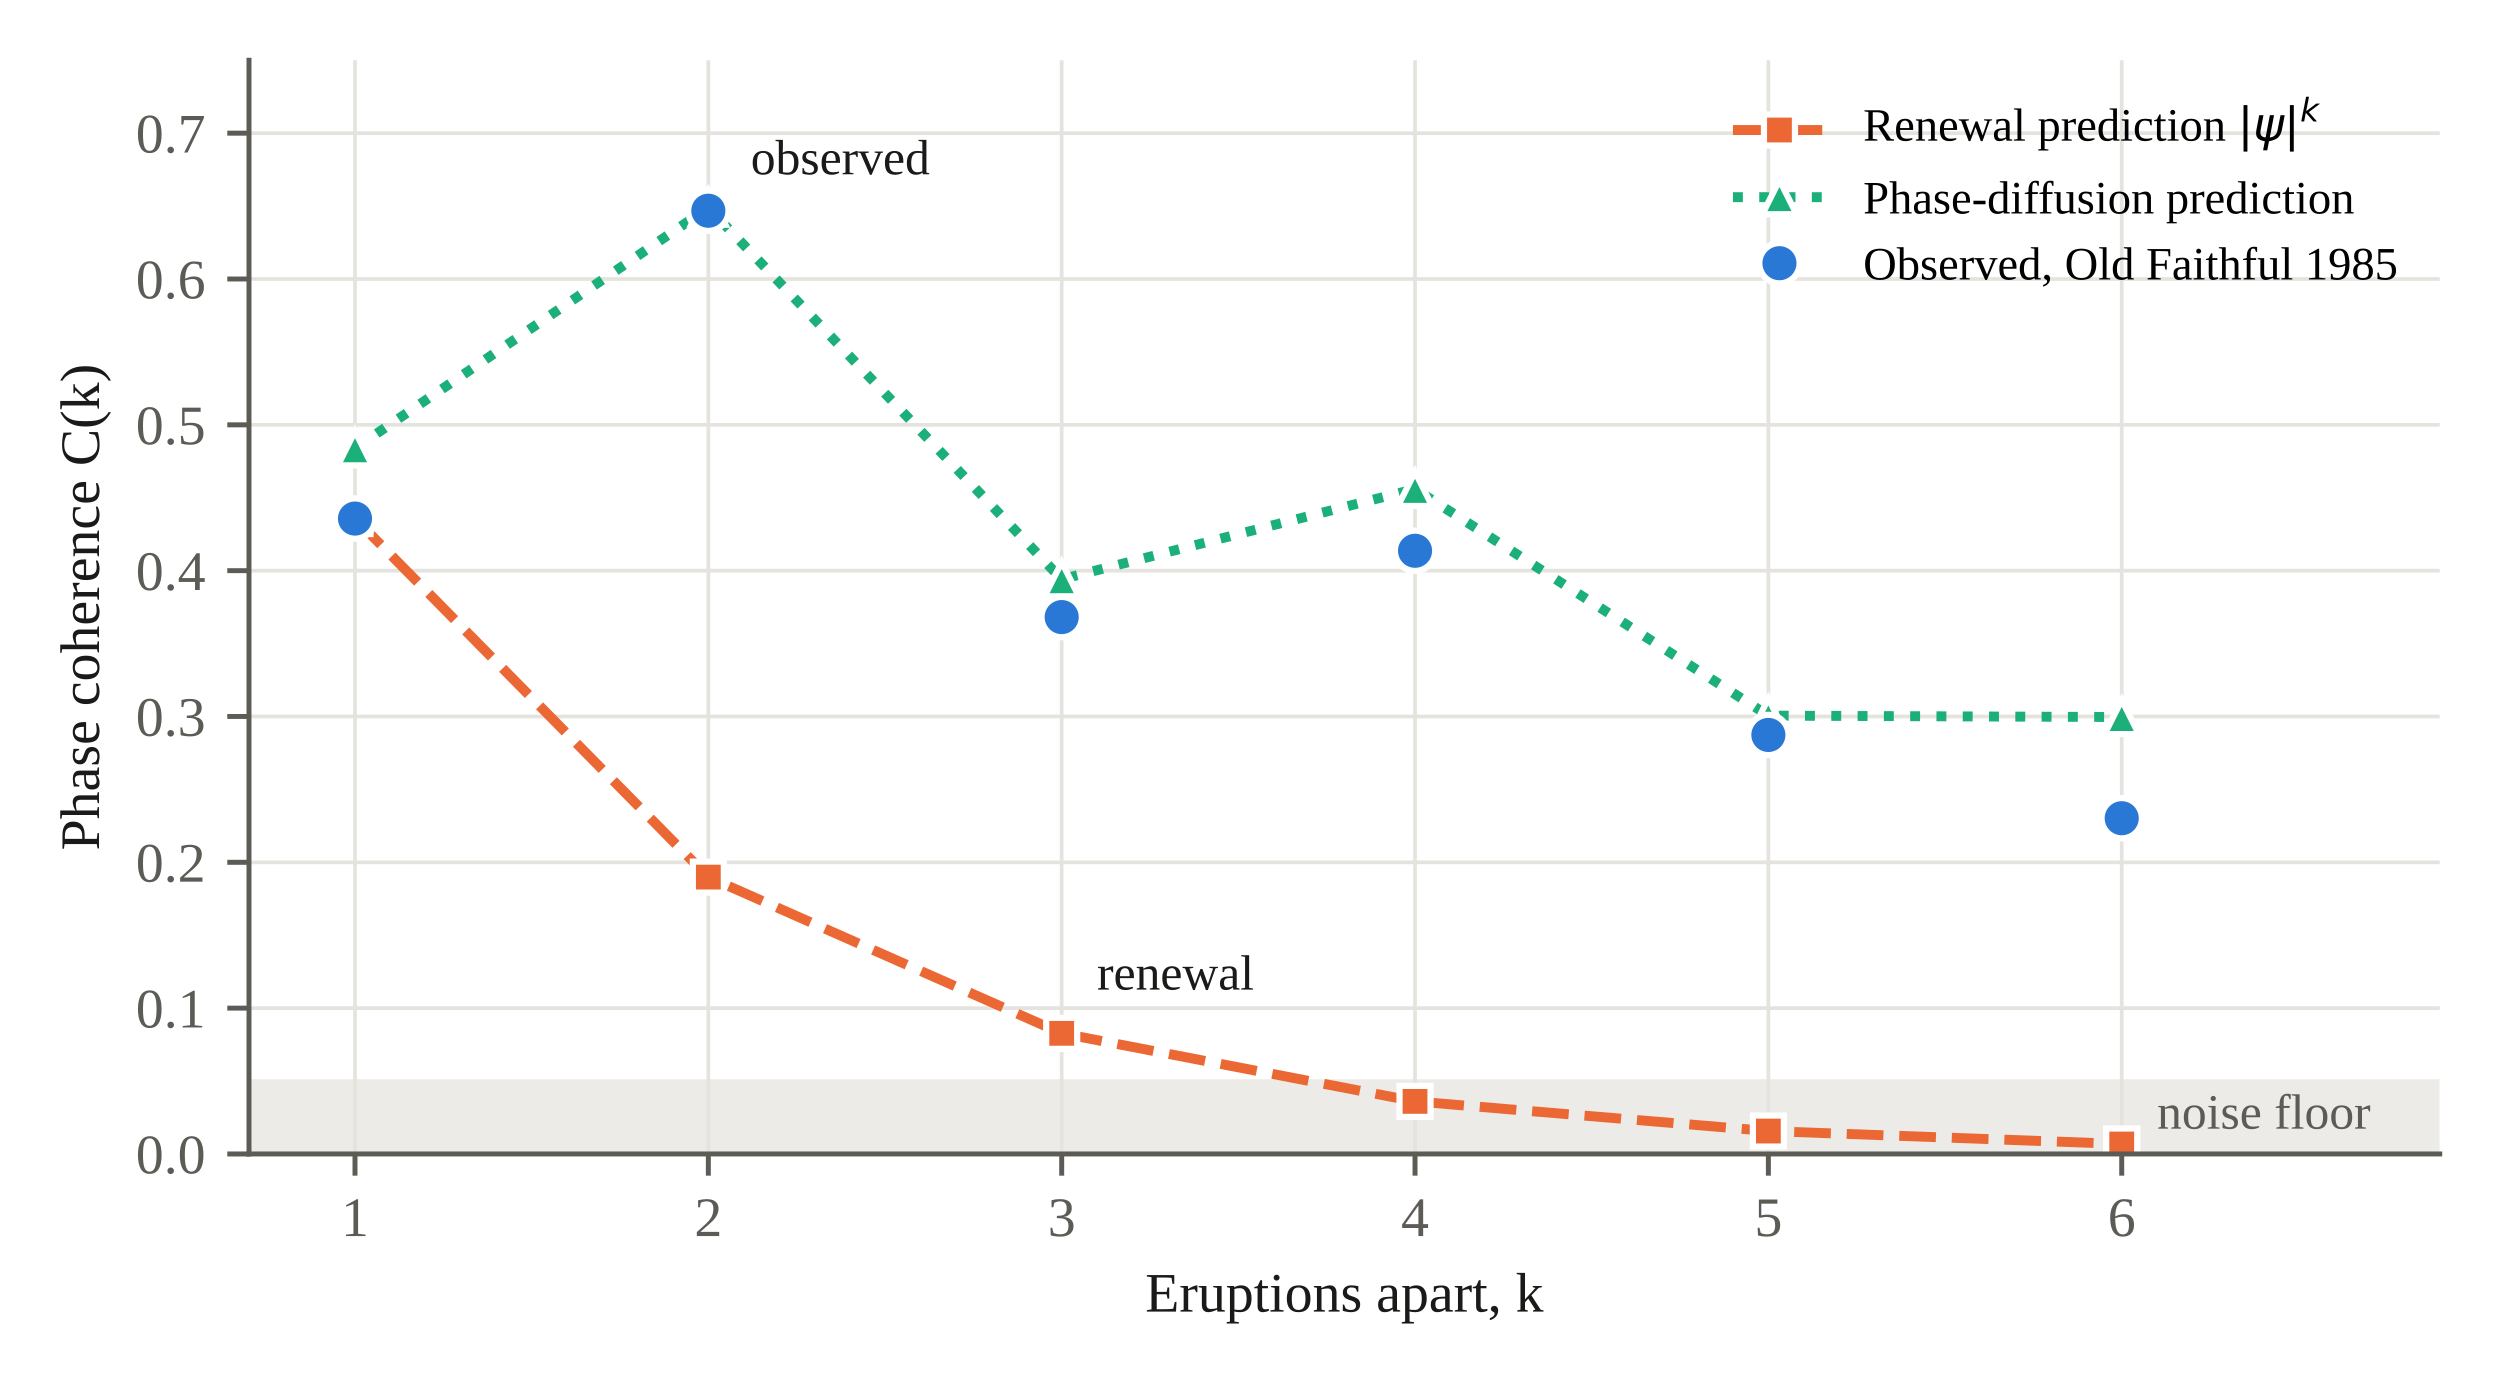
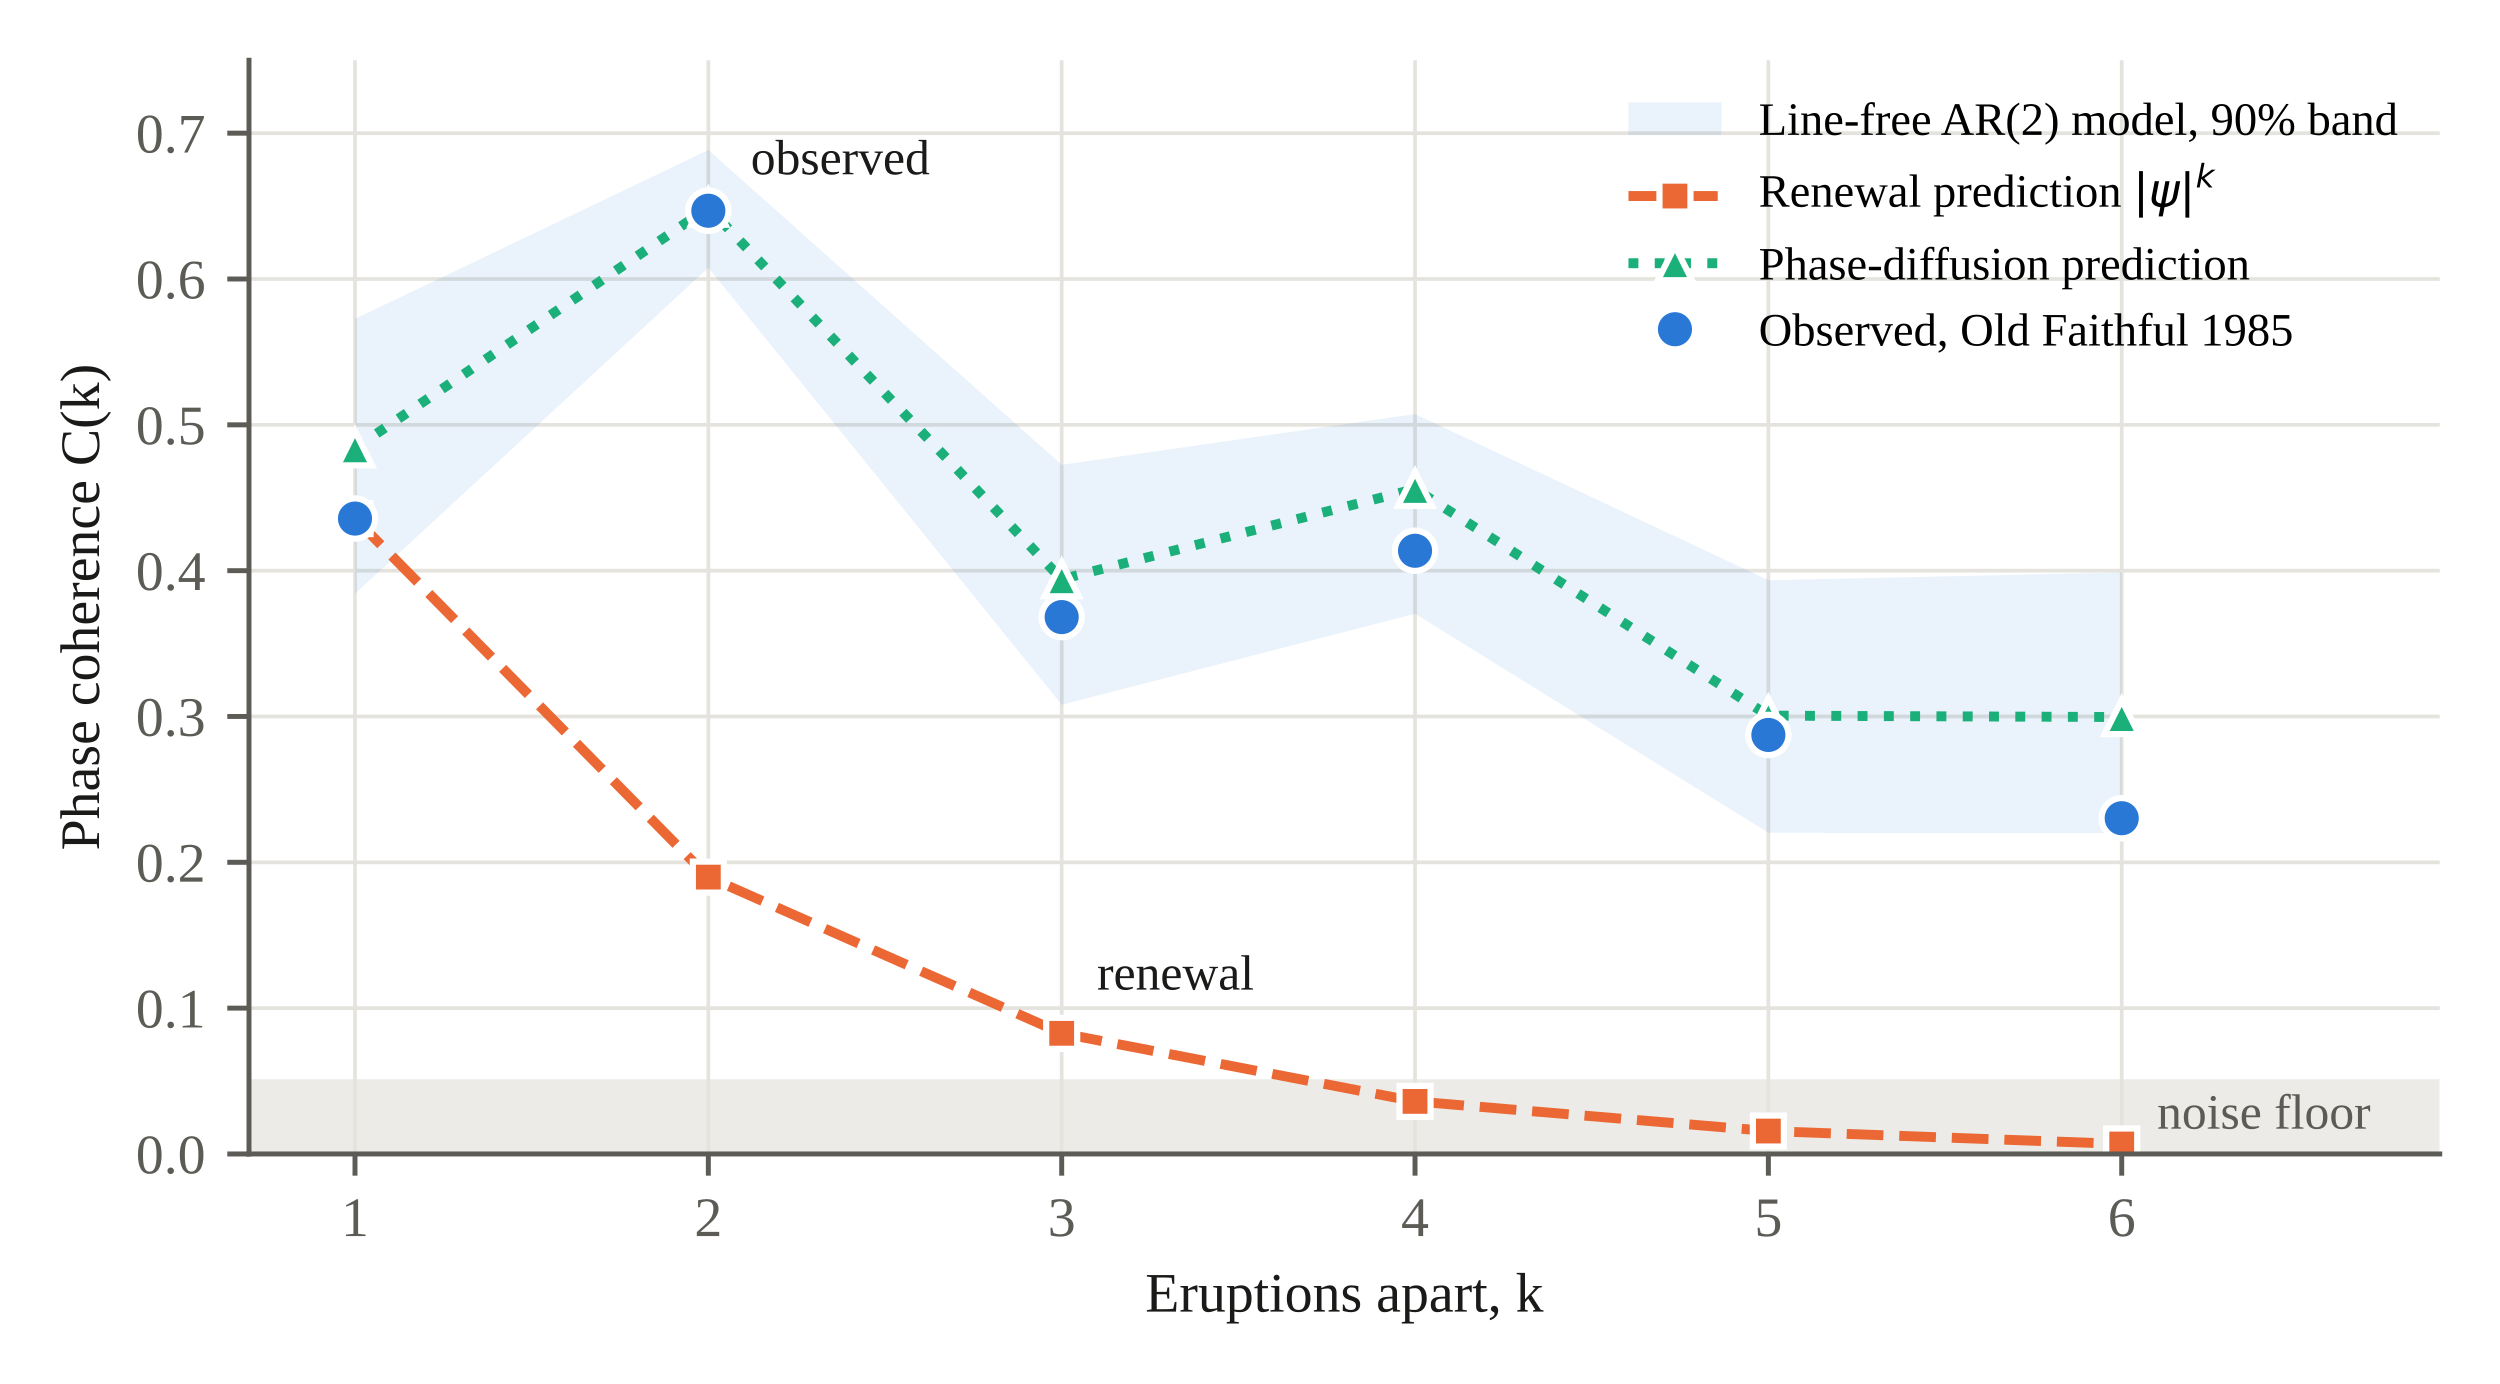
<svg xmlns="http://www.w3.org/2000/svg" xmlns:xlink="http://www.w3.org/1999/xlink" width="403.2pt" height="223.2pt" viewBox="0 0 403.2 223.2" version="1.1">
  <defs>
    <style type="text/css">*{stroke-linejoin: round; stroke-linecap: butt}</style>
  </defs>
  <g id="figure_1">
    <g id="patch_1">
      <path d="M 0 223.2  L 403.2 223.2  L 403.2 0  L 0 0  z " style="fill: #ffffff" />
    </g>
    <g id="axes_1">
      <g id="patch_2">
        <path d="M 40.158 186.11  L 393.48 186.11  L 393.48 9.72  L 40.158 9.72  z " style="fill: #ffffff" />
      </g>
      <g id="matplotlib.axis_1">
        <g id="xtick_1">
          <g id="line2d_1">
-             <path d="M 57.254 186.11  L 57.254 9.72  " clip-path="url(#p76561ba195)" style="fill: none; stroke: #e4e3dd; stroke-width: 0.6; stroke-linecap: square" />
+             <path d="M 57.254 186.11  L 57.254 9.72  " clip-path="url(#p78379a1ac2)" style="fill: none; stroke: #e4e3dd; stroke-width: 0.6; stroke-linecap: square" />
          </g>
          <g id="line2d_2">
            <defs>
-               <path id="me428345b7a" d="M 0 0  L 0 3.5  " style="stroke: #5c5b55; stroke-width: 0.8" />
+               <path id="m66b9e82ad9" d="M 0 0  L 0 3.5  " style="stroke: #5c5b55; stroke-width: 0.8" />
            </defs>
            <g>
-               <use xlink:href="#me428345b7a" x="57.254" y="186.11" style="fill: #5c5b55; stroke: #5c5b55; stroke-width: 0.8" />
+               <use xlink:href="#m66b9e82ad9" x="57.254" y="186.11" style="fill: #5c5b55; stroke: #5c5b55; stroke-width: 0.8" />
            </g>
          </g>
          <g id="text_1">
            <text style="font-size: 9px; font-family: 'Liberation Serif'; text-anchor: middle; fill: #5c5b55" x="57.254" y="199.35" transform="rotate(-0 57.25379 199.3501)">1</text>
          </g>
        </g>
        <g id="xtick_2">
          <g id="line2d_3">
-             <path d="M 114.241 186.11  L 114.241 9.72  " clip-path="url(#p76561ba195)" style="fill: none; stroke: #e4e3dd; stroke-width: 0.6; stroke-linecap: square" />
+             <path d="M 114.241 186.11  L 114.241 9.72  " clip-path="url(#p78379a1ac2)" style="fill: none; stroke: #e4e3dd; stroke-width: 0.6; stroke-linecap: square" />
          </g>
          <g id="line2d_4">
            <g>
-               <use xlink:href="#me428345b7a" x="114.241" y="186.11" style="fill: #5c5b55; stroke: #5c5b55; stroke-width: 0.8" />
+               <use xlink:href="#m66b9e82ad9" x="114.241" y="186.11" style="fill: #5c5b55; stroke: #5c5b55; stroke-width: 0.8" />
            </g>
          </g>
          <g id="text_2">
            <text style="font-size: 9px; font-family: 'Liberation Serif'; text-anchor: middle; fill: #5c5b55" x="114.241" y="199.35" transform="rotate(-0 114.2413 199.3501)">2</text>
          </g>
        </g>
        <g id="xtick_3">
          <g id="line2d_5">
-             <path d="M 171.229 186.11  L 171.229 9.72  " clip-path="url(#p76561ba195)" style="fill: none; stroke: #e4e3dd; stroke-width: 0.6; stroke-linecap: square" />
+             <path d="M 171.229 186.11  L 171.229 9.72  " clip-path="url(#p78379a1ac2)" style="fill: none; stroke: #e4e3dd; stroke-width: 0.6; stroke-linecap: square" />
          </g>
          <g id="line2d_6">
            <g>
-               <use xlink:href="#me428345b7a" x="171.229" y="186.11" style="fill: #5c5b55; stroke: #5c5b55; stroke-width: 0.8" />
+               <use xlink:href="#m66b9e82ad9" x="171.229" y="186.11" style="fill: #5c5b55; stroke: #5c5b55; stroke-width: 0.8" />
            </g>
          </g>
          <g id="text_3">
            <text style="font-size: 9px; font-family: 'Liberation Serif'; text-anchor: middle; fill: #5c5b55" x="171.229" y="199.35" transform="rotate(-0 171.2288 199.3501)">3</text>
          </g>
        </g>
        <g id="xtick_4">
          <g id="line2d_7">
-             <path d="M 228.216 186.11  L 228.216 9.72  " clip-path="url(#p76561ba195)" style="fill: none; stroke: #e4e3dd; stroke-width: 0.6; stroke-linecap: square" />
+             <path d="M 228.216 186.11  L 228.216 9.72  " clip-path="url(#p78379a1ac2)" style="fill: none; stroke: #e4e3dd; stroke-width: 0.6; stroke-linecap: square" />
          </g>
          <g id="line2d_8">
            <g>
-               <use xlink:href="#me428345b7a" x="228.216" y="186.11" style="fill: #5c5b55; stroke: #5c5b55; stroke-width: 0.8" />
+               <use xlink:href="#m66b9e82ad9" x="228.216" y="186.11" style="fill: #5c5b55; stroke: #5c5b55; stroke-width: 0.8" />
            </g>
          </g>
          <g id="text_4">
            <text style="font-size: 9px; font-family: 'Liberation Serif'; text-anchor: middle; fill: #5c5b55" x="228.216" y="199.35" transform="rotate(-0 228.2163 199.3501)">4</text>
          </g>
        </g>
        <g id="xtick_5">
          <g id="line2d_9">
-             <path d="M 285.204 186.11  L 285.204 9.72  " clip-path="url(#p76561ba195)" style="fill: none; stroke: #e4e3dd; stroke-width: 0.6; stroke-linecap: square" />
+             <path d="M 285.204 186.11  L 285.204 9.72  " clip-path="url(#p78379a1ac2)" style="fill: none; stroke: #e4e3dd; stroke-width: 0.6; stroke-linecap: square" />
          </g>
          <g id="line2d_10">
            <g>
-               <use xlink:href="#me428345b7a" x="285.204" y="186.11" style="fill: #5c5b55; stroke: #5c5b55; stroke-width: 0.8" />
+               <use xlink:href="#m66b9e82ad9" x="285.204" y="186.11" style="fill: #5c5b55; stroke: #5c5b55; stroke-width: 0.8" />
            </g>
          </g>
          <g id="text_5">
            <text style="font-size: 9px; font-family: 'Liberation Serif'; text-anchor: middle; fill: #5c5b55" x="285.204" y="199.35" transform="rotate(-0 285.2038 199.3501)">5</text>
          </g>
        </g>
        <g id="xtick_6">
          <g id="line2d_11">
-             <path d="M 342.191 186.11  L 342.191 9.72  " clip-path="url(#p76561ba195)" style="fill: none; stroke: #e4e3dd; stroke-width: 0.6; stroke-linecap: square" />
+             <path d="M 342.191 186.11  L 342.191 9.72  " clip-path="url(#p78379a1ac2)" style="fill: none; stroke: #e4e3dd; stroke-width: 0.6; stroke-linecap: square" />
          </g>
          <g id="line2d_12">
            <g>
-               <use xlink:href="#me428345b7a" x="342.191" y="186.11" style="fill: #5c5b55; stroke: #5c5b55; stroke-width: 0.8" />
+               <use xlink:href="#m66b9e82ad9" x="342.191" y="186.11" style="fill: #5c5b55; stroke: #5c5b55; stroke-width: 0.8" />
            </g>
          </g>
          <g id="text_6">
            <text style="font-size: 9px; font-family: 'Liberation Serif'; text-anchor: middle; fill: #5c5b55" x="342.191" y="199.35" transform="rotate(-0 342.1913 199.3501)">6</text>
          </g>
        </g>
        <g id="text_7">
          <text style="font-size: 9px; font-family: 'Liberation Serif'; text-anchor: middle; fill: #1a1a19" x="216.819" y="211.538" transform="rotate(-0 216.8188 211.5376)">Eruptions apart, k</text>
        </g>
      </g>
      <g id="matplotlib.axis_2">
        <g id="ytick_1">
          <g id="line2d_13">
-             <path d="M 40.158 186.11  L 393.48 186.11  " clip-path="url(#p76561ba195)" style="fill: none; stroke: #e4e3dd; stroke-width: 0.6; stroke-linecap: square" />
+             <path d="M 40.158 186.11  L 393.48 186.11  " clip-path="url(#p78379a1ac2)" style="fill: none; stroke: #e4e3dd; stroke-width: 0.6; stroke-linecap: square" />
          </g>
          <g id="line2d_14">
            <defs>
-               <path id="m469b27ca3d" d="M 0 0  L -3.5 0  " style="stroke: #5c5b55; stroke-width: 0.8" />
+               <path id="m729a45f454" d="M 0 0  L -3.5 0  " style="stroke: #5c5b55; stroke-width: 0.8" />
            </defs>
            <g>
-               <use xlink:href="#m469b27ca3d" x="40.158" y="186.11" style="fill: #5c5b55; stroke: #5c5b55; stroke-width: 0.8" />
+               <use xlink:href="#m729a45f454" x="40.158" y="186.11" style="fill: #5c5b55; stroke: #5c5b55; stroke-width: 0.8" />
            </g>
          </g>
          <g id="text_8">
            <text style="font-size: 9px; font-family: 'Liberation Serif'; text-anchor: end; fill: #5c5b55" x="33.158" y="189.23" transform="rotate(-0 33.15754 189.23)">0.0</text>
          </g>
        </g>
        <g id="ytick_2">
          <g id="line2d_15">
-             <path d="M 40.158 162.591  L 393.48 162.591  " clip-path="url(#p76561ba195)" style="fill: none; stroke: #e4e3dd; stroke-width: 0.6; stroke-linecap: square" />
+             <path d="M 40.158 162.591  L 393.48 162.591  " clip-path="url(#p78379a1ac2)" style="fill: none; stroke: #e4e3dd; stroke-width: 0.6; stroke-linecap: square" />
          </g>
          <g id="line2d_16">
            <g>
-               <use xlink:href="#m469b27ca3d" x="40.158" y="162.591" style="fill: #5c5b55; stroke: #5c5b55; stroke-width: 0.8" />
+               <use xlink:href="#m729a45f454" x="40.158" y="162.591" style="fill: #5c5b55; stroke: #5c5b55; stroke-width: 0.8" />
            </g>
          </g>
          <g id="text_9">
            <text style="font-size: 9px; font-family: 'Liberation Serif'; text-anchor: end; fill: #5c5b55" x="33.158" y="165.711" transform="rotate(-0 33.15754 165.7113)">0.1</text>
          </g>
        </g>
        <g id="ytick_3">
          <g id="line2d_17">
-             <path d="M 40.158 139.073  L 393.48 139.073  " clip-path="url(#p76561ba195)" style="fill: none; stroke: #e4e3dd; stroke-width: 0.6; stroke-linecap: square" />
+             <path d="M 40.158 139.073  L 393.48 139.073  " clip-path="url(#p78379a1ac2)" style="fill: none; stroke: #e4e3dd; stroke-width: 0.6; stroke-linecap: square" />
          </g>
          <g id="line2d_18">
            <g>
-               <use xlink:href="#m469b27ca3d" x="40.158" y="139.073" style="fill: #5c5b55; stroke: #5c5b55; stroke-width: 0.8" />
+               <use xlink:href="#m729a45f454" x="40.158" y="139.073" style="fill: #5c5b55; stroke: #5c5b55; stroke-width: 0.8" />
            </g>
          </g>
          <g id="text_10">
            <text style="font-size: 9px; font-family: 'Liberation Serif'; text-anchor: end; fill: #5c5b55" x="33.158" y="142.193" transform="rotate(-0 33.15754 142.1927)">0.2</text>
          </g>
        </g>
        <g id="ytick_4">
          <g id="line2d_19">
-             <path d="M 40.158 115.554  L 393.48 115.554  " clip-path="url(#p76561ba195)" style="fill: none; stroke: #e4e3dd; stroke-width: 0.6; stroke-linecap: square" />
+             <path d="M 40.158 115.554  L 393.48 115.554  " clip-path="url(#p78379a1ac2)" style="fill: none; stroke: #e4e3dd; stroke-width: 0.6; stroke-linecap: square" />
          </g>
          <g id="line2d_20">
            <g>
-               <use xlink:href="#m469b27ca3d" x="40.158" y="115.554" style="fill: #5c5b55; stroke: #5c5b55; stroke-width: 0.8" />
+               <use xlink:href="#m729a45f454" x="40.158" y="115.554" style="fill: #5c5b55; stroke: #5c5b55; stroke-width: 0.8" />
            </g>
          </g>
          <g id="text_11">
            <text style="font-size: 9px; font-family: 'Liberation Serif'; text-anchor: end; fill: #5c5b55" x="33.158" y="118.674" transform="rotate(-0 33.15754 118.674)">0.3</text>
          </g>
        </g>
        <g id="ytick_5">
          <g id="line2d_21">
-             <path d="M 40.158 92.035  L 393.48 92.035  " clip-path="url(#p76561ba195)" style="fill: none; stroke: #e4e3dd; stroke-width: 0.6; stroke-linecap: square" />
+             <path d="M 40.158 92.035  L 393.48 92.035  " clip-path="url(#p78379a1ac2)" style="fill: none; stroke: #e4e3dd; stroke-width: 0.6; stroke-linecap: square" />
          </g>
          <g id="line2d_22">
            <g>
-               <use xlink:href="#m469b27ca3d" x="40.158" y="92.035" style="fill: #5c5b55; stroke: #5c5b55; stroke-width: 0.8" />
+               <use xlink:href="#m729a45f454" x="40.158" y="92.035" style="fill: #5c5b55; stroke: #5c5b55; stroke-width: 0.8" />
            </g>
          </g>
          <g id="text_12">
            <text style="font-size: 9px; font-family: 'Liberation Serif'; text-anchor: end; fill: #5c5b55" x="33.158" y="95.155" transform="rotate(-0 33.15754 95.15538)">0.4</text>
          </g>
        </g>
        <g id="ytick_6">
          <g id="line2d_23">
-             <path d="M 40.158 68.517  L 393.48 68.517  " clip-path="url(#p76561ba195)" style="fill: none; stroke: #e4e3dd; stroke-width: 0.6; stroke-linecap: square" />
+             <path d="M 40.158 68.517  L 393.48 68.517  " clip-path="url(#p78379a1ac2)" style="fill: none; stroke: #e4e3dd; stroke-width: 0.6; stroke-linecap: square" />
          </g>
          <g id="line2d_24">
            <g>
-               <use xlink:href="#m469b27ca3d" x="40.158" y="68.517" style="fill: #5c5b55; stroke: #5c5b55; stroke-width: 0.8" />
+               <use xlink:href="#m729a45f454" x="40.158" y="68.517" style="fill: #5c5b55; stroke: #5c5b55; stroke-width: 0.8" />
            </g>
          </g>
          <g id="text_13">
            <text style="font-size: 9px; font-family: 'Liberation Serif'; text-anchor: end; fill: #5c5b55" x="33.158" y="71.637" transform="rotate(-0 33.15754 71.63673)">0.5</text>
          </g>
        </g>
        <g id="ytick_7">
          <g id="line2d_25">
-             <path d="M 40.158 44.998  L 393.48 44.998  " clip-path="url(#p76561ba195)" style="fill: none; stroke: #e4e3dd; stroke-width: 0.6; stroke-linecap: square" />
+             <path d="M 40.158 44.998  L 393.48 44.998  " clip-path="url(#p78379a1ac2)" style="fill: none; stroke: #e4e3dd; stroke-width: 0.6; stroke-linecap: square" />
          </g>
          <g id="line2d_26">
            <g>
-               <use xlink:href="#m469b27ca3d" x="40.158" y="44.998" style="fill: #5c5b55; stroke: #5c5b55; stroke-width: 0.8" />
+               <use xlink:href="#m729a45f454" x="40.158" y="44.998" style="fill: #5c5b55; stroke: #5c5b55; stroke-width: 0.8" />
            </g>
          </g>
          <g id="text_14">
            <text style="font-size: 9px; font-family: 'Liberation Serif'; text-anchor: end; fill: #5c5b55" x="33.158" y="48.118" transform="rotate(-0 33.15754 48.11809)">0.6</text>
          </g>
        </g>
        <g id="ytick_8">
          <g id="line2d_27">
-             <path d="M 40.158 21.479  L 393.48 21.479  " clip-path="url(#p76561ba195)" style="fill: none; stroke: #e4e3dd; stroke-width: 0.6; stroke-linecap: square" />
+             <path d="M 40.158 21.479  L 393.48 21.479  " clip-path="url(#p78379a1ac2)" style="fill: none; stroke: #e4e3dd; stroke-width: 0.6; stroke-linecap: square" />
          </g>
          <g id="line2d_28">
            <g>
-               <use xlink:href="#m469b27ca3d" x="40.158" y="21.479" style="fill: #5c5b55; stroke: #5c5b55; stroke-width: 0.8" />
+               <use xlink:href="#m729a45f454" x="40.158" y="21.479" style="fill: #5c5b55; stroke: #5c5b55; stroke-width: 0.8" />
            </g>
          </g>
          <g id="text_15">
            <text style="font-size: 9px; font-family: 'Liberation Serif'; text-anchor: end; fill: #5c5b55" x="33.158" y="24.599" transform="rotate(-0 33.15754 24.59944)">0.7</text>
          </g>
        </g>
        <g id="text_16">
          <text style="font-size: 9px; font-family: 'Liberation Serif'; text-anchor: middle; fill: #1a1a19" x="15.965" y="97.915" transform="rotate(-90 15.96516 97.91492)">Phase coherence C(k)</text>
        </g>
      </g>
      <g id="patch_3">
-         <path d="M 40.158 186.11  L 393.48 186.11  L 393.48 174.056  L 40.158 174.056  z " clip-path="url(#p76561ba195)" style="fill: #e4e3dd; opacity: 0.7" />
+         <path d="M 40.158 186.11  L 393.48 186.11  L 393.48 174.056  L 40.158 174.056  z " clip-path="url(#p78379a1ac2)" style="fill: #e4e3dd; opacity: 0.7" />
+       </g>
+       <g id="FillBetweenPolyCollection_1">
+         <defs>
+           <path id="m0cafffd6cd" d="M 57.254 -171.774  L 57.254 -127.443  L 114.241 -180.022  L 171.229 -109.545  L 228.216 -124.219  L 285.204 -88.889  L 342.191 -88.836  L 342.191 -130.875  L 342.191 -130.875  L 285.204 -129.616  L 228.216 -156.421  L 171.229 -148.232  L 114.241 -199.009  L 57.254 -171.774  z " />
+         </defs>
+         <g clip-path="url(#p78379a1ac2)">
+           <use xlink:href="#m0cafffd6cd" x="0" y="223.2" style="fill: #2a78d6; fill-opacity: 0.1" />
+         </g>
      </g>
      <g id="line2d_29">
-         <path d="M 57.254 83.635  L 114.241 141.46  L 171.229 166.655  L 228.216 177.633  L 285.204 182.416  L 342.191 184.501  " clip-path="url(#p76561ba195)" style="fill: none; stroke-dasharray: 5.92,2.56; stroke-dashoffset: 0; stroke: #eb6834; stroke-width: 1.6" />
+         <path d="M 57.254 83.635  L 114.241 141.46  L 171.229 166.655  L 228.216 177.633  L 285.204 182.416  L 342.191 184.501  " clip-path="url(#p78379a1ac2)" style="fill: none; stroke-dasharray: 5.92,2.56; stroke-dashoffset: 0; stroke: #eb6834; stroke-width: 1.6" />
        <defs>
-           <path id="meaa3fad83e" d="M -2.5 2.5  L 2.5 2.5  L 2.5 -2.5  L -2.5 -2.5  z " style="stroke: #ffffff; stroke-linejoin: miter" />
+           <path id="ma8fdf1129b" d="M -2.5 2.5  L 2.5 2.5  L 2.5 -2.5  L -2.5 -2.5  z " style="stroke: #ffffff; stroke-linejoin: miter" />
        </defs>
-         <g clip-path="url(#p76561ba195)">
-           <use xlink:href="#meaa3fad83e" x="57.254" y="83.635" style="fill: #eb6834; stroke: #ffffff; stroke-linejoin: miter" />
-           <use xlink:href="#meaa3fad83e" x="114.241" y="141.46" style="fill: #eb6834; stroke: #ffffff; stroke-linejoin: miter" />
-           <use xlink:href="#meaa3fad83e" x="171.229" y="166.655" style="fill: #eb6834; stroke: #ffffff; stroke-linejoin: miter" />
-           <use xlink:href="#meaa3fad83e" x="228.216" y="177.633" style="fill: #eb6834; stroke: #ffffff; stroke-linejoin: miter" />
-           <use xlink:href="#meaa3fad83e" x="285.204" y="182.416" style="fill: #eb6834; stroke: #ffffff; stroke-linejoin: miter" />
-           <use xlink:href="#meaa3fad83e" x="342.191" y="184.501" style="fill: #eb6834; stroke: #ffffff; stroke-linejoin: miter" />
+         <g clip-path="url(#p78379a1ac2)">
+           <use xlink:href="#ma8fdf1129b" x="57.254" y="83.635" style="fill: #eb6834; stroke: #ffffff; stroke-linejoin: miter" />
+           <use xlink:href="#ma8fdf1129b" x="114.241" y="141.46" style="fill: #eb6834; stroke: #ffffff; stroke-linejoin: miter" />
+           <use xlink:href="#ma8fdf1129b" x="171.229" y="166.655" style="fill: #eb6834; stroke: #ffffff; stroke-linejoin: miter" />
+           <use xlink:href="#ma8fdf1129b" x="228.216" y="177.633" style="fill: #eb6834; stroke: #ffffff; stroke-linejoin: miter" />
+           <use xlink:href="#ma8fdf1129b" x="285.204" y="182.416" style="fill: #eb6834; stroke: #ffffff; stroke-linejoin: miter" />
+           <use xlink:href="#ma8fdf1129b" x="342.191" y="184.501" style="fill: #eb6834; stroke: #ffffff; stroke-linejoin: miter" />
        </g>
      </g>
      <g id="line2d_30">
-         <path d="M 57.254 72.301  L 114.241 33.489  L 171.229 93.417  L 228.216 78.857  L 285.204 115.419  L 342.191 115.643  " clip-path="url(#p76561ba195)" style="fill: none; stroke-dasharray: 1.6,2.64; stroke-dashoffset: 0; stroke: #1baf7a; stroke-width: 1.6" />
+         <path d="M 57.254 72.301  L 114.241 33.489  L 171.229 93.417  L 228.216 78.857  L 285.204 115.419  L 342.191 115.643  " clip-path="url(#p78379a1ac2)" style="fill: none; stroke-dasharray: 1.6,2.64; stroke-dashoffset: 0; stroke: #1baf7a; stroke-width: 1.6" />
        <defs>
-           <path id="mffde82a709" d="M 0 -2.75  L -2.75 2.75  L 2.75 2.75  z " style="stroke: #ffffff; stroke-linejoin: miter" />
+           <path id="mb311eda0c6" d="M 0 -2.75  L -2.75 2.75  L 2.75 2.75  z " style="stroke: #ffffff; stroke-linejoin: miter" />
        </defs>
-         <g clip-path="url(#p76561ba195)">
-           <use xlink:href="#mffde82a709" x="57.254" y="72.301" style="fill: #1baf7a; stroke: #ffffff; stroke-linejoin: miter" />
-           <use xlink:href="#mffde82a709" x="114.241" y="33.489" style="fill: #1baf7a; stroke: #ffffff; stroke-linejoin: miter" />
-           <use xlink:href="#mffde82a709" x="171.229" y="93.417" style="fill: #1baf7a; stroke: #ffffff; stroke-linejoin: miter" />
-           <use xlink:href="#mffde82a709" x="228.216" y="78.857" style="fill: #1baf7a; stroke: #ffffff; stroke-linejoin: miter" />
-           <use xlink:href="#mffde82a709" x="285.204" y="115.419" style="fill: #1baf7a; stroke: #ffffff; stroke-linejoin: miter" />
-           <use xlink:href="#mffde82a709" x="342.191" y="115.643" style="fill: #1baf7a; stroke: #ffffff; stroke-linejoin: miter" />
+         <g clip-path="url(#p78379a1ac2)">
+           <use xlink:href="#mb311eda0c6" x="57.254" y="72.301" style="fill: #1baf7a; stroke: #ffffff; stroke-linejoin: miter" />
+           <use xlink:href="#mb311eda0c6" x="114.241" y="33.489" style="fill: #1baf7a; stroke: #ffffff; stroke-linejoin: miter" />
+           <use xlink:href="#mb311eda0c6" x="171.229" y="93.417" style="fill: #1baf7a; stroke: #ffffff; stroke-linejoin: miter" />
+           <use xlink:href="#mb311eda0c6" x="228.216" y="78.857" style="fill: #1baf7a; stroke: #ffffff; stroke-linejoin: miter" />
+           <use xlink:href="#mb311eda0c6" x="285.204" y="115.419" style="fill: #1baf7a; stroke: #ffffff; stroke-linejoin: miter" />
+           <use xlink:href="#mb311eda0c6" x="342.191" y="115.643" style="fill: #1baf7a; stroke: #ffffff; stroke-linejoin: miter" />
        </g>
      </g>
      <g id="line2d_31">
-         <path d="M 57.254 83.635  L 114.241 33.988  L 171.229 99.523  L 228.216 88.829  L 285.204 118.534  L 342.191 131.963  " clip-path="url(#p76561ba195)" style="fill: none" />
+         <path d="M 57.254 83.635  L 114.241 33.988  L 171.229 99.523  L 228.216 88.829  L 285.204 118.534  L 342.191 131.963  " clip-path="url(#p78379a1ac2)" style="fill: none" />
        <defs>
-           <path id="m478c6e9312" d="M 0 3.25  C 0.862 3.25 1.689 2.908 2.298 2.298  C 2.908 1.689 3.25 0.862 3.25 0  C 3.25 -0.862 2.908 -1.689 2.298 -2.298  C 1.689 -2.908 0.862 -3.25 0 -3.25  C -0.862 -3.25 -1.689 -2.908 -2.298 -2.298  C -2.908 -1.689 -3.25 -0.862 -3.25 0  C -3.25 0.862 -2.908 1.689 -2.298 2.298  C -1.689 2.908 -0.862 3.25 0 3.25  z " style="stroke: #ffffff" />
+           <path id="md3955e1f62" d="M 0 3.25  C 0.862 3.25 1.689 2.908 2.298 2.298  C 2.908 1.689 3.25 0.862 3.25 0  C 3.25 -0.862 2.908 -1.689 2.298 -2.298  C 1.689 -2.908 0.862 -3.25 0 -3.25  C -0.862 -3.25 -1.689 -2.908 -2.298 -2.298  C -2.908 -1.689 -3.25 -0.862 -3.25 0  C -3.25 0.862 -2.908 1.689 -2.298 2.298  C -1.689 2.908 -0.862 3.25 0 3.25  z " style="stroke: #ffffff" />
        </defs>
-         <g clip-path="url(#p76561ba195)">
-           <use xlink:href="#m478c6e9312" x="57.254" y="83.635" style="fill: #2a78d6; stroke: #ffffff" />
-           <use xlink:href="#m478c6e9312" x="114.241" y="33.988" style="fill: #2a78d6; stroke: #ffffff" />
-           <use xlink:href="#m478c6e9312" x="171.229" y="99.523" style="fill: #2a78d6; stroke: #ffffff" />
-           <use xlink:href="#m478c6e9312" x="228.216" y="88.829" style="fill: #2a78d6; stroke: #ffffff" />
-           <use xlink:href="#m478c6e9312" x="285.204" y="118.534" style="fill: #2a78d6; stroke: #ffffff" />
-           <use xlink:href="#m478c6e9312" x="342.191" y="131.963" style="fill: #2a78d6; stroke: #ffffff" />
+         <g clip-path="url(#p78379a1ac2)">
+           <use xlink:href="#md3955e1f62" x="57.254" y="83.635" style="fill: #2a78d6; stroke: #ffffff" />
+           <use xlink:href="#md3955e1f62" x="114.241" y="33.988" style="fill: #2a78d6; stroke: #ffffff" />
+           <use xlink:href="#md3955e1f62" x="171.229" y="99.523" style="fill: #2a78d6; stroke: #ffffff" />
+           <use xlink:href="#md3955e1f62" x="228.216" y="88.829" style="fill: #2a78d6; stroke: #ffffff" />
+           <use xlink:href="#md3955e1f62" x="285.204" y="118.534" style="fill: #2a78d6; stroke: #ffffff" />
+           <use xlink:href="#md3955e1f62" x="342.191" y="131.963" style="fill: #2a78d6; stroke: #ffffff" />
        </g>
      </g>
      <g id="patch_4">
        <path d="M 40.158 186.11  L 40.158 9.72  " style="fill: none; stroke: #5c5b55; stroke-width: 0.8; stroke-linejoin: miter; stroke-linecap: square" />
      </g>
      <g id="patch_5">
        <path d="M 40.158 186.11  L 393.48 186.11  " style="fill: none; stroke: #5c5b55; stroke-width: 0.8; stroke-linejoin: miter; stroke-linecap: square" />
      </g>
      <g id="text_17">
        <text style="font-size: 8px; font-family: 'Liberation Serif'; text-anchor: start; fill: #5c5b55" x="347.89" y="182.036" transform="rotate(-0 347.89 182.0359)">noise floor</text>
      </g>
      <g id="text_18">
        <text style="font-size: 8px; font-family: 'Liberation Serif'; text-anchor: start; fill: #1a1a19" x="121.08" y="28.108" transform="rotate(-0 121.0798 28.10785)">observed</text>
      </g>
      <g id="text_19">
        <text style="font-size: 8px; font-family: 'Liberation Serif'; text-anchor: start; fill: #1a1a19" x="176.928" y="159.599" transform="rotate(-0 176.9275 159.5994)">renewal</text>
      </g>
      <g id="legend_1">
+         <g id="patch_6">
+           <path d="M 262.638 21.75  L 277.638 21.75  L 277.638 16.5  L 262.638 16.5  z " style="fill: #2a78d6; fill-opacity: 0.1" />
+         </g>
+         <g id="text_20">
+           <text style="font-size: 7.5px; font-family: 'Liberation Serif'; text-anchor: start" x="283.638" y="21.75" transform="rotate(-0 283.6378 21.75047)">Line-free AR(2) model, 90% band</text>
+         </g>
        <g id="line2d_32">
-           <path d="M 279.491 20.97  L 286.991 20.97  L 294.491 20.97  " style="fill: none; stroke-dasharray: 5.92,2.56; stroke-dashoffset: 0; stroke: #eb6834; stroke-width: 1.6" />
+           <path d="M 262.638 31.619  L 270.138 31.619  L 277.638 31.619  " style="fill: none; stroke-dasharray: 5.92,2.56; stroke-dashoffset: 0; stroke: #eb6834; stroke-width: 1.6" />
          <g>
-             <use xlink:href="#meaa3fad83e" x="286.991" y="20.97" style="fill: #eb6834; stroke: #ffffff; stroke-linejoin: miter" />
-           </g>
-         </g>
-         <g id="text_20">
-           <g transform="translate(300.4905 23.595)">
+             <use xlink:href="#ma8fdf1129b" x="270.138" y="31.619" style="fill: #eb6834; stroke: #ffffff; stroke-linejoin: miter" />
+           </g>
+         </g>
+         <g id="text_21">
+           <g transform="translate(283.6378 34.24412)">
            <text>
              <tspan x="0" y="-0.91" style="font-size: 7.5px; font-family: 'Liberation Serif'">R</tspan>
              <tspan x="5.002" y="-0.91" style="font-size: 7.5px; font-family: 'Liberation Serif'">e</tspan>
              <tspan x="8.331" y="-0.91" style="font-size: 7.5px; font-family: 'Liberation Serif'">n</tspan>
              <tspan x="12.081" y="-0.91" style="font-size: 7.5px; font-family: 'Liberation Serif'">e</tspan>
              <tspan x="15.41" y="-0.91" style="font-size: 7.5px; font-family: 'Liberation Serif'">w</tspan>
              <tspan x="20.826" y="-0.91" style="font-size: 7.5px; font-family: 'Liberation Serif'">a</tspan>
              <tspan x="24.155" y="-0.91" style="font-size: 7.5px; font-family: 'Liberation Serif'">l</tspan>
              <tspan x="26.239" y="-0.91" style="font-size: 7.5px; font-family: 'Liberation Serif'"> </tspan>
              <tspan x="28.114" y="-0.91" style="font-size: 7.5px; font-family: 'Liberation Serif'">p</tspan>
              <tspan x="31.864" y="-0.91" style="font-size: 7.5px; font-family: 'Liberation Serif'">r</tspan>
              <tspan x="34.362" y="-0.91" style="font-size: 7.5px; font-family: 'Liberation Serif'">e</tspan>
              <tspan x="37.69" y="-0.91" style="font-size: 7.5px; font-family: 'Liberation Serif'">d</tspan>
              <tspan x="41.44" y="-0.91" style="font-size: 7.5px; font-family: 'Liberation Serif'">i</tspan>
              <tspan x="43.524" y="-0.91" style="font-size: 7.5px; font-family: 'Liberation Serif'">c</tspan>
              <tspan x="46.853" y="-0.91" style="font-size: 7.5px; font-family: 'Liberation Serif'">t</tspan>
              <tspan x="48.937" y="-0.91" style="font-size: 7.5px; font-family: 'Liberation Serif'">i</tspan>
              <tspan x="51.021" y="-0.91" style="font-size: 7.5px; font-family: 'Liberation Serif'">o</tspan>
              <tspan x="54.771" y="-0.91" style="font-size: 7.5px; font-family: 'Liberation Serif'">n</tspan>
              <tspan x="58.521" y="-0.91" style="font-size: 7.5px; font-family: 'Liberation Serif'"> </tspan>
              <tspan x="60.396" y="-0.91" style="font-size: 7.5px; font-family: 'DejaVu Sans'">|</tspan>
              <tspan x="67.87" y="-0.91" style="font-size: 7.5px; font-family: 'DejaVu Sans'">|</tspan>
              <tspan x="62.922" y="-0.91" style="font-style: oblique; font-size: 7.5px; font-family: 'DejaVu Sans'">ψ</tspan>
              <tspan x="70.469" y="-4.008" style="font-style: oblique; font-size: 5.25px; font-family: 'DejaVu Sans'">k</tspan>
            </text>
          </g>
        </g>
        <g id="line2d_33">
-           <path d="M 279.491 31.8  L 286.991 31.8  L 294.491 31.8  " style="fill: none; stroke-dasharray: 1.6,2.64; stroke-dashoffset: 0; stroke: #1baf7a; stroke-width: 1.6" />
+           <path d="M 262.638 42.45  L 270.138 42.45  L 277.638 42.45  " style="fill: none; stroke-dasharray: 1.6,2.64; stroke-dashoffset: 0; stroke: #1baf7a; stroke-width: 1.6" />
          <g>
-             <use xlink:href="#mffde82a709" x="286.991" y="31.8" style="fill: #1baf7a; stroke: #ffffff; stroke-linejoin: miter" />
-           </g>
-         </g>
-         <g id="text_21">
-           <text style="font-size: 7.5px; font-family: 'Liberation Serif'; text-anchor: start" x="300.491" y="34.425" transform="rotate(-0 300.4905 34.42547)">Phase-diffusion prediction</text>
+             <use xlink:href="#mb311eda0c6" x="270.138" y="42.45" style="fill: #1baf7a; stroke: #ffffff; stroke-linejoin: miter" />
+           </g>
+         </g>
+         <g id="text_22">
+           <text style="font-size: 7.5px; font-family: 'Liberation Serif'; text-anchor: start" x="283.638" y="45.075" transform="rotate(-0 283.6378 45.07459)">Phase-diffusion prediction</text>
        </g>
        <g id="line2d_34">
-           <path d="M 279.491 42.45  L 286.991 42.45  L 294.491 42.45  " style="fill: none" />
+           <path d="M 262.638 53.099  L 270.138 53.099  L 277.638 53.099  " style="fill: none" />
          <g>
-             <use xlink:href="#m478c6e9312" x="286.991" y="42.45" style="fill: #2a78d6; stroke: #ffffff" />
-           </g>
-         </g>
-         <g id="text_22">
-           <text style="font-size: 7.5px; font-family: 'Liberation Serif'; text-anchor: start" x="300.491" y="45.075" transform="rotate(-0 300.4905 45.07459)">Observed, Old Faithful 1985</text>
+             <use xlink:href="#md3955e1f62" x="270.138" y="53.099" style="fill: #2a78d6; stroke: #ffffff" />
+           </g>
+         </g>
+         <g id="text_23">
+           <text style="font-size: 7.5px; font-family: 'Liberation Serif'; text-anchor: start" x="283.638" y="55.724" transform="rotate(-0 283.6378 55.72371)">Observed, Old Faithful 1985</text>
        </g>
      </g>
    </g>
  </g>
  <defs>
-     <clipPath id="p76561ba195">
+     <clipPath id="p78379a1ac2">
      <rect x="40.158" y="9.72" width="353.322" height="176.39" />
    </clipPath>
  </defs>
</svg>
